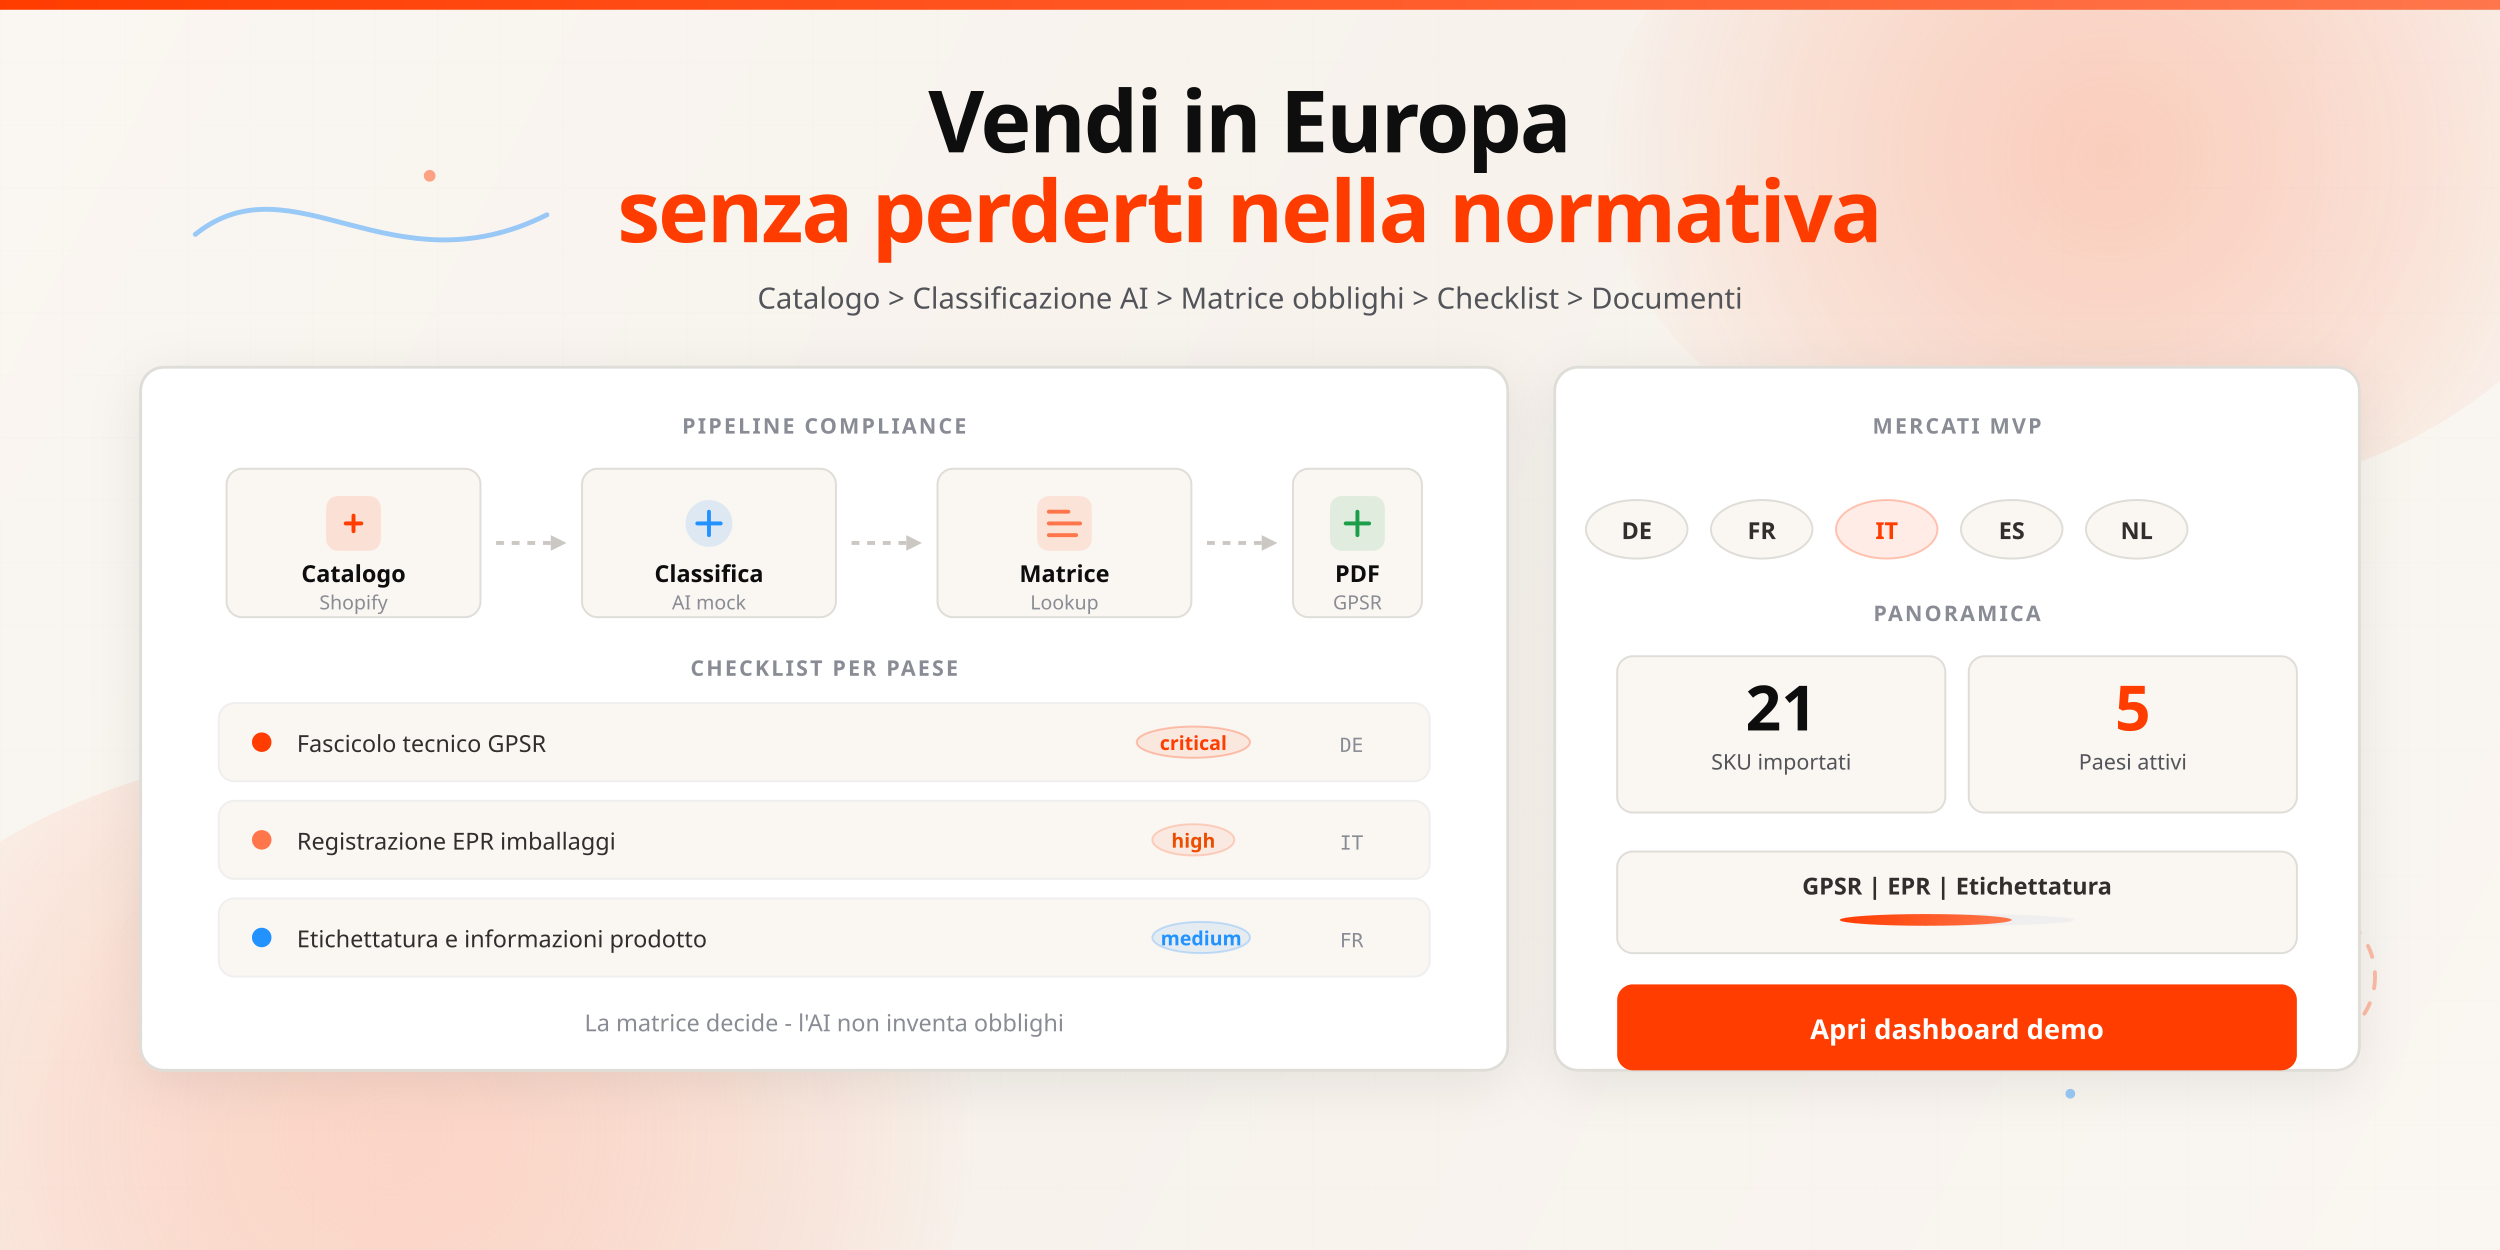
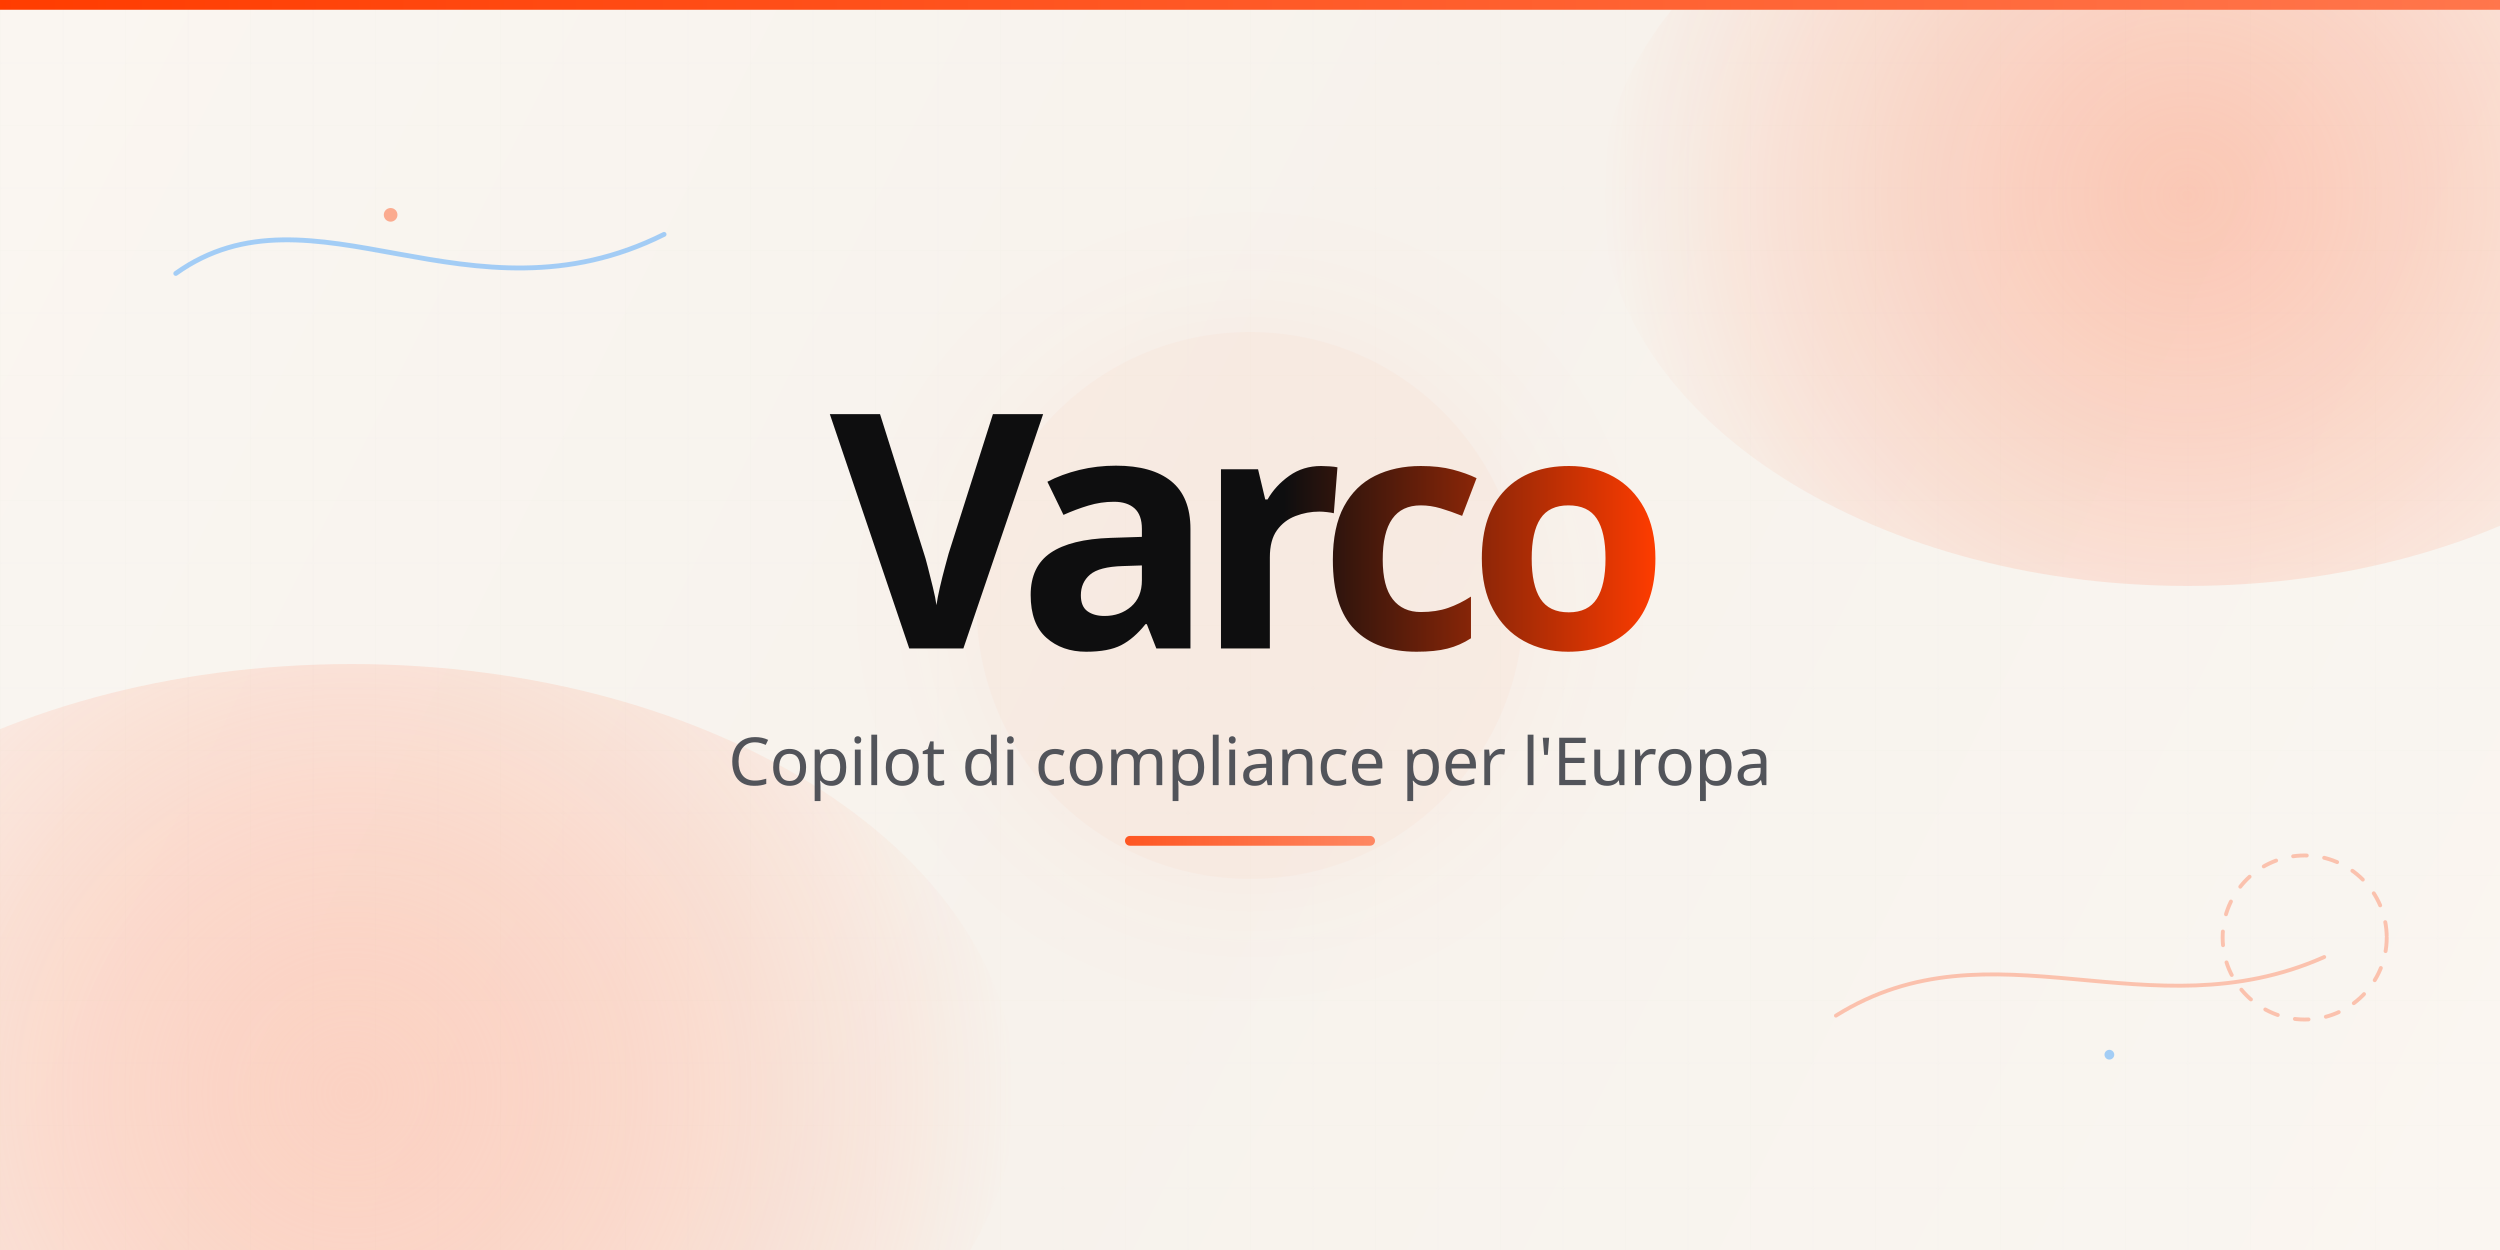
<svg xmlns="http://www.w3.org/2000/svg" width="1280" height="640" viewBox="0 0 1280 640" fill="none" role="img" aria-labelledby="coverTitle coverDesc">
+   <style>
+     @font-face {
+       font-family: 'IBM Plex Sans';
+       font-style: normal;
+       font-weight: 500;
+       src: url('fonts/IBMPlexSans-Medium.ttf') format('truetype');
+     }
+     @font-face {
+       font-family: 'IBM Plex Sans';
+       font-style: normal;
+       font-weight: 700;
+       src: url('fonts/IBMPlexSans-Bold.ttf') format('truetype');
+     }
+   </style>
  <defs>
    <linearGradient id="bgWash" x1="0" y1="0" x2="1280" y2="640" gradientUnits="userSpaceOnUse">
      <stop offset="0%" stop-color="#faf6f1" />
      <stop offset="50%" stop-color="#f7f2ec" />
      <stop offset="100%" stop-color="#faf6f1" />
    </linearGradient>
-     <radialGradient id="peachBlob" cx="0" cy="0" r="1" gradientUnits="userSpaceOnUse" gradientTransform="translate(200 580) scale(300)">
-       <stop offset="0%" stop-color="#ffb199" stop-opacity="0.45" />
+     <radialGradient id="peachBlob" cx="0" cy="0" r="1" gradientUnits="userSpaceOnUse" gradientTransform="translate(180 560) scale(340)">
+       <stop offset="0%" stop-color="#ffb199" stop-opacity="0.5" />
      <stop offset="100%" stop-color="#ff764c" stop-opacity="0" />
    </radialGradient>
-     <radialGradient id="coralBlob" cx="0" cy="0" r="1" gradientUnits="userSpaceOnUse" gradientTransform="translate(1080 80) scale(260)">
-       <stop offset="0%" stop-color="#ff764c" stop-opacity="0.3" />
+     <radialGradient id="coralBlob" cx="0" cy="0" r="1" gradientUnits="userSpaceOnUse" gradientTransform="translate(1120 100) scale(300)">
+       <stop offset="0%" stop-color="#ff764c" stop-opacity="0.35" />
      <stop offset="100%" stop-color="#ff3c00" stop-opacity="0" />
    </radialGradient>
    <linearGradient id="orangeBar" x1="0" y1="0" x2="1" y2="0">
      <stop offset="0%" stop-color="#ff3c00" />
      <stop offset="100%" stop-color="#ff764c" />
    </linearGradient>
-     <filter id="cardShadow" x="-15%" y="-15%" width="130%" height="130%">
-       <feDropShadow dx="0" dy="6" stdDeviation="14" flood-color="#0e0e0f" flood-opacity="0.08" />
+     <linearGradient id="titleAccent" x1="0" y1="0" x2="1" y2="0">
+       <stop offset="0%" stop-color="#0e0e0f" />
+       <stop offset="55%" stop-color="#0e0e0f" />
+       <stop offset="100%" stop-color="#ff3c00" />
+     </linearGradient>
+     <filter id="softGlow" x="-50%" y="-50%" width="200%" height="200%">
+       <feGaussianBlur stdDeviation="40" result="blur" />
+       <feMerge>
+         <feMergeNode in="blur" />
+         <feMergeNode in="SourceGraphic" />
+       </feMerge>
    </filter>
    <pattern id="grid" width="32" height="32" patternUnits="userSpaceOnUse">
      <path d="M32 0H0V32" stroke="#dfddd8" stroke-width="0.75" opacity="0.35" />
    </pattern>
  </defs>
  <rect width="1280" height="640" fill="url(#bgWash)" />
-   <rect width="1280" height="640" fill="url(#grid)" opacity="0.3" />
-   <ellipse cx="200" cy="580" rx="300" ry="200" fill="url(#peachBlob)" />
-   <ellipse cx="1080" cy="80" rx="260" ry="180" fill="url(#coralBlob)" />
+   <rect width="1280" height="640" fill="url(#grid)" opacity="0.28" />
+   <ellipse cx="180" cy="560" rx="340" ry="220" fill="url(#peachBlob)" />
+   <ellipse cx="1120" cy="100" rx="300" ry="200" fill="url(#coralBlob)" />
  <rect x="0" y="0" width="1280" height="5" fill="url(#orangeBar)" />
-   <g opacity="0.45" stroke-linecap="round">
-     <path d="M100 120C150 80 200 150 280 110" stroke="#2492ff" stroke-width="2.5" fill="none" />
-     <circle cx="1180" cy="500" r="36" stroke="#ff764c" stroke-width="2" stroke-dasharray="6 8" fill="none" />
-     <circle cx="220" cy="90" r="3" fill="#ff3c00" />
-     <circle cx="1060" cy="560" r="2.5" fill="#2492ff" />
+   <g opacity="0.4" stroke-linecap="round">
+     <path d="M90 140C160 90 240 170 340 120" stroke="#2492ff" stroke-width="2.5" fill="none" />
+     <path d="M940 520C1020 470 1100 530 1190 490" stroke="#ff764c" stroke-width="2" fill="none" />
+     <circle cx="1180" cy="480" r="42" stroke="#ff764c" stroke-width="2" stroke-dasharray="7 9" fill="none" />
+     <circle cx="200" cy="110" r="3.5" fill="#ff3c00" />
+     <circle cx="1080" cy="540" r="2.5" fill="#2492ff" />
  </g>
-   <text x="640" y="78" text-anchor="middle" font-family="IBM Plex Sans, system-ui, sans-serif" font-size="44" font-weight="700" fill="#0e0e0f" letter-spacing="-1">Vendi in Europa</text>
-   <text x="640" y="124" text-anchor="middle" font-family="IBM Plex Sans, system-ui, sans-serif" font-size="44" font-weight="700" fill="#ff3c00" letter-spacing="-1">senza perderti nella normativa</text>
-   <text x="640" y="158" text-anchor="middle" font-family="IBM Plex Sans, system-ui, sans-serif" font-size="15" font-weight="400" fill="#52545a">Catalogo &gt; Classificazione AI &gt; Matrice obblighi &gt; Checklist &gt; Documenti</text>
-   <g transform="translate(72 188)" filter="url(#cardShadow)">
-     <rect x="0" y="0" width="700" height="360" rx="12" fill="#ffffff" stroke="#dfddd8" stroke-width="1.5" />
-     <text x="350" y="34" text-anchor="middle" font-family="IBM Plex Sans, system-ui, sans-serif" font-size="11" font-weight="600" fill="#898c94" letter-spacing="0.1em">PIPELINE COMPLIANCE</text>
-     <g font-family="IBM Plex Sans, system-ui, sans-serif">
-       <g transform="translate(44 52)">
-         <rect width="130" height="76" rx="8" fill="#faf6f1" stroke="#dfddd8" />
-         <rect x="51" y="14" width="28" height="28" rx="6" fill="#ff3c00" opacity="0.12" />
-         <path d="M61 28h8M65 24v8" stroke="#ff3c00" stroke-width="2" stroke-linecap="round" />
-         <text x="65" y="58" text-anchor="middle" font-size="12" font-weight="600" fill="#0e0e0f">Catalogo</text>
-         <text x="65" y="72" text-anchor="middle" font-size="10" fill="#898c94">Shopify</text>
-       </g>
-       <path d="M182 90h28" stroke="#cbc7c3" stroke-width="2" stroke-dasharray="4 4" />
-       <polygon points="210,86 218,90 210,94" fill="#cbc7c3" />
-       <g transform="translate(226 52)">
-         <rect width="130" height="76" rx="8" fill="#faf6f1" stroke="#dfddd8" />
-         <circle cx="65" cy="28" r="12" fill="#2492ff" opacity="0.14" />
-         <path d="M59 28h12M65 22v12" stroke="#2492ff" stroke-width="2" stroke-linecap="round" />
-         <text x="65" y="58" text-anchor="middle" font-size="12" font-weight="600" fill="#0e0e0f">Classifica</text>
-         <text x="65" y="72" text-anchor="middle" font-size="10" fill="#898c94">AI mock</text>
-       </g>
-       <path d="M364 90h28" stroke="#cbc7c3" stroke-width="2" stroke-dasharray="4 4" />
-       <polygon points="392,86 400,90 392,94" fill="#cbc7c3" />
-       <g transform="translate(408 52)">
-         <rect width="130" height="76" rx="8" fill="#faf6f1" stroke="#dfddd8" />
-         <rect x="51" y="14" width="28" height="28" rx="6" fill="#ff764c" opacity="0.15" />
-         <path d="M57 28h16M57 22h10M57 34h14" stroke="#ff764c" stroke-width="2" stroke-linecap="round" />
-         <text x="65" y="58" text-anchor="middle" font-size="12" font-weight="600" fill="#0e0e0f">Matrice</text>
-         <text x="65" y="72" text-anchor="middle" font-size="10" fill="#898c94">Lookup</text>
-       </g>
-       <path d="M546 90h28" stroke="#cbc7c3" stroke-width="2" stroke-dasharray="4 4" />
-       <polygon points="574,86 582,90 574,94" fill="#cbc7c3" />
-       <g transform="translate(590 52)">
-         <rect width="66" height="76" rx="8" fill="#faf6f1" stroke="#dfddd8" />
-         <rect x="19" y="14" width="28" height="28" rx="6" fill="#1a9e4a" opacity="0.12" />
-         <path d="M27 28h12M33 22v12" stroke="#1a9e4a" stroke-width="2" stroke-linecap="round" />
-         <text x="33" y="58" text-anchor="middle" font-size="12" font-weight="600" fill="#0e0e0f">PDF</text>
-         <text x="33" y="72" text-anchor="middle" font-size="10" fill="#898c94">GPSR</text>
-       </g>
-     </g>
-     <text x="350" y="158" text-anchor="middle" font-family="IBM Plex Sans, system-ui, sans-serif" font-size="11" font-weight="600" fill="#898c94" letter-spacing="0.1em">CHECKLIST PER PAESE</text>
-     <g transform="translate(40 172)">
-       <rect width="620" height="40" rx="8" fill="#faf6f1" stroke="#efefef" />
-       <circle cx="22" cy="20" r="5" fill="#ff3c00" />
-       <text x="40" y="25" font-family="IBM Plex Sans, system-ui, sans-serif" font-size="12" font-weight="500" fill="#312e2e">Fascicolo tecnico GPSR</text>
-       <rect x="470" y="12" width="58" height="16" rx="999" fill="rgba(255,60,0,0.08)" stroke="rgba(255,60,0,0.28)" />
-       <text x="499" y="24" text-anchor="middle" font-family="IBM Plex Sans, system-ui, sans-serif" font-size="10" font-weight="600" fill="#ff3c00">critical</text>
-       <text x="580" y="25" text-anchor="middle" font-family="IBM Plex Mono, monospace" font-size="10" fill="#898c94">DE</text>
-     </g>
-     <g transform="translate(40 222)">
-       <rect width="620" height="40" rx="8" fill="#faf6f1" stroke="#efefef" />
-       <circle cx="22" cy="20" r="5" fill="#ff764c" />
-       <text x="40" y="25" font-family="IBM Plex Sans, system-ui, sans-serif" font-size="12" font-weight="500" fill="#312e2e">Registrazione EPR imballaggi</text>
-       <rect x="478" y="12" width="42" height="16" rx="999" fill="rgba(255,118,76,0.1)" stroke="rgba(255,118,76,0.3)" />
-       <text x="499" y="24" text-anchor="middle" font-family="IBM Plex Sans, system-ui, sans-serif" font-size="10" font-weight="600" fill="#ec4e02">high</text>
-       <text x="580" y="25" text-anchor="middle" font-family="IBM Plex Mono, monospace" font-size="10" fill="#898c94">IT</text>
-     </g>
-     <g transform="translate(40 272)">
-       <rect width="620" height="40" rx="8" fill="#faf6f1" stroke="#efefef" />
-       <circle cx="22" cy="20" r="5" fill="#2492ff" />
-       <text x="40" y="25" font-family="IBM Plex Sans, system-ui, sans-serif" font-size="12" font-weight="500" fill="#312e2e">Etichettatura e informazioni prodotto</text>
-       <rect x="478" y="12" width="50" height="16" rx="999" fill="rgba(36,146,255,0.1)" stroke="rgba(36,146,255,0.25)" />
-       <text x="503" y="24" text-anchor="middle" font-family="IBM Plex Sans, system-ui, sans-serif" font-size="10" font-weight="600" fill="#2492ff">medium</text>
-       <text x="580" y="25" text-anchor="middle" font-family="IBM Plex Mono, monospace" font-size="10" fill="#898c94">FR</text>
-     </g>
-     <text x="350" y="340" text-anchor="middle" font-family="IBM Plex Sans, system-ui, sans-serif" font-size="12" fill="#898c94">La matrice decide - l'AI non inventa obblighi</text>
-   </g>
-   <g transform="translate(796 188)" filter="url(#cardShadow)">
-     <rect x="0" y="0" width="412" height="360" rx="12" fill="#ffffff" stroke="#dfddd8" stroke-width="1.5" />
-     <text x="206" y="34" text-anchor="middle" font-family="IBM Plex Sans, system-ui, sans-serif" font-size="11" font-weight="600" fill="#898c94" letter-spacing="0.1em">MERCATI MVP</text>
-     <g transform="translate(206 68)" font-family="IBM Plex Sans, system-ui, sans-serif" font-size="12" font-weight="600">
-       <g transform="translate(-190 0)">
-         <rect x="0" y="0" width="52" height="30" rx="999" fill="#faf6f1" stroke="#dfddd8" />
-         <text x="26" y="20" text-anchor="middle" fill="#312e2e">DE</text>
-       </g>
-       <g transform="translate(-126 0)">
-         <rect x="0" y="0" width="52" height="30" rx="999" fill="#faf6f1" stroke="#dfddd8" />
-         <text x="26" y="20" text-anchor="middle" fill="#312e2e">FR</text>
-       </g>
-       <g transform="translate(-62 0)">
-         <rect x="0" y="0" width="52" height="30" rx="999" fill="rgba(255,60,0,0.1)" stroke="rgba(255,60,0,0.28)" />
-         <text x="26" y="20" text-anchor="middle" fill="#ff3c00">IT</text>
-       </g>
-       <g transform="translate(2 0)">
-         <rect x="0" y="0" width="52" height="30" rx="999" fill="#faf6f1" stroke="#dfddd8" />
-         <text x="26" y="20" text-anchor="middle" fill="#312e2e">ES</text>
-       </g>
-       <g transform="translate(66 0)">
-         <rect x="0" y="0" width="52" height="30" rx="999" fill="#faf6f1" stroke="#dfddd8" />
-         <text x="26" y="20" text-anchor="middle" fill="#312e2e">NL</text>
-       </g>
-     </g>
-     <text x="206" y="130" text-anchor="middle" font-family="IBM Plex Sans, system-ui, sans-serif" font-size="11" font-weight="600" fill="#898c94" letter-spacing="0.1em">PANORAMICA</text>
-     <g transform="translate(32 148)">
-       <rect width="168" height="80" rx="8" fill="#faf6f1" stroke="#dfddd8" />
-       <text x="84" y="38" text-anchor="middle" font-family="IBM Plex Sans, system-ui, sans-serif" font-size="32" font-weight="700" fill="#0e0e0f">21</text>
-       <text x="84" y="58" text-anchor="middle" font-family="IBM Plex Sans, system-ui, sans-serif" font-size="11" fill="#52545a">SKU importati</text>
-     </g>
-     <g transform="translate(212 148)">
-       <rect width="168" height="80" rx="8" fill="#faf6f1" stroke="#dfddd8" />
-       <text x="84" y="38" text-anchor="middle" font-family="IBM Plex Sans, system-ui, sans-serif" font-size="32" font-weight="700" fill="#ff3c00">5</text>
-       <text x="84" y="58" text-anchor="middle" font-family="IBM Plex Sans, system-ui, sans-serif" font-size="11" fill="#52545a">Paesi attivi</text>
-     </g>
-     <g transform="translate(32 248)">
-       <rect width="348" height="52" rx="8" fill="#faf6f1" stroke="#dfddd8" />
-       <text x="174" y="22" text-anchor="middle" font-family="IBM Plex Sans, system-ui, sans-serif" font-size="12" font-weight="600" fill="#312e2e">GPSR | EPR | Etichettatura</text>
-       <rect x="114" y="32" width="120" height="6" rx="999" fill="#efefef" />
-       <rect x="114" y="32" width="88" height="6" rx="999" fill="url(#orangeBar)" />
-     </g>
-     <g transform="translate(32 316)">
-       <rect width="348" height="44" rx="8" fill="#ff3c00" />
-       <text x="174" y="28" text-anchor="middle" font-family="IBM Plex Sans, system-ui, sans-serif" font-size="14" font-weight="600" fill="#ffffff">Apri dashboard demo</text>
-     </g>
+   <g transform="translate(640 320)">
+     <circle cx="0" cy="-10" r="140" fill="#ff3c00" opacity="0.05" filter="url(#softGlow)" />
+     <text x="0" y="12" text-anchor="middle" font-family="'IBM Plex Sans', system-ui, sans-serif" font-size="168" font-weight="700" fill="url(#titleAccent)" letter-spacing="-0.06em">Varco</text>
+     <text x="0" y="82" text-anchor="middle" font-family="'IBM Plex Sans', system-ui, sans-serif" font-size="34" font-weight="500" fill="#52545a" letter-spacing="-0.01em">Copilot di compliance per l'Europa</text>
+     <rect x="-64" y="108" width="128" height="5" rx="2.5" fill="url(#orangeBar)" opacity="0.85" />
  </g>
</svg>
